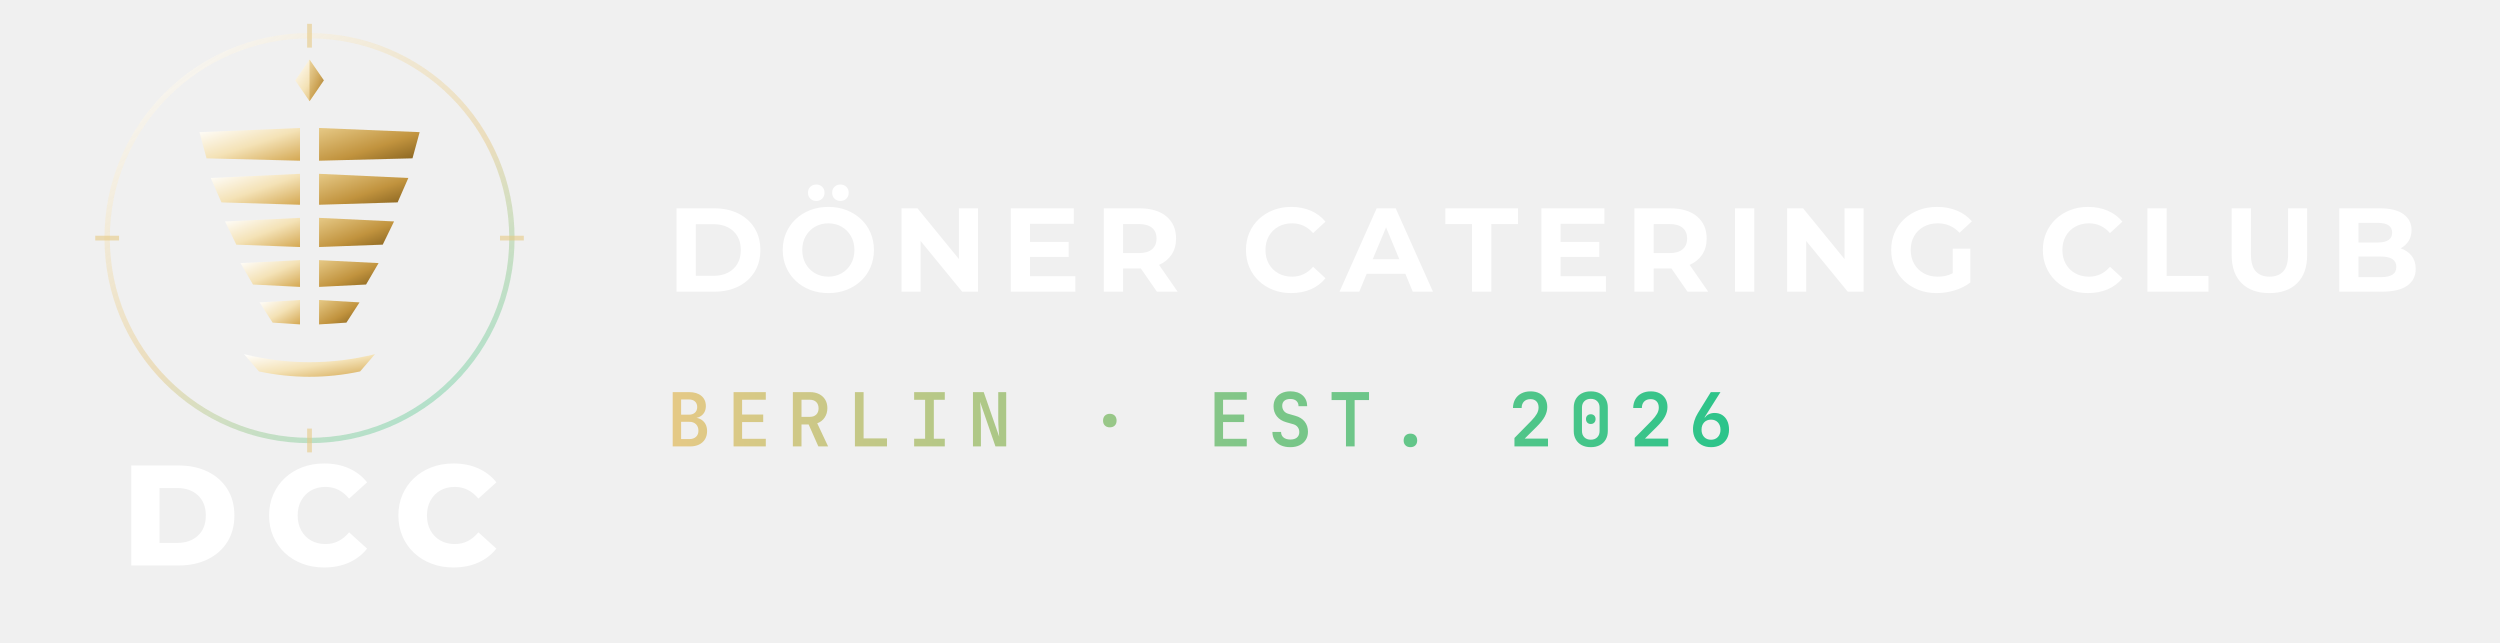
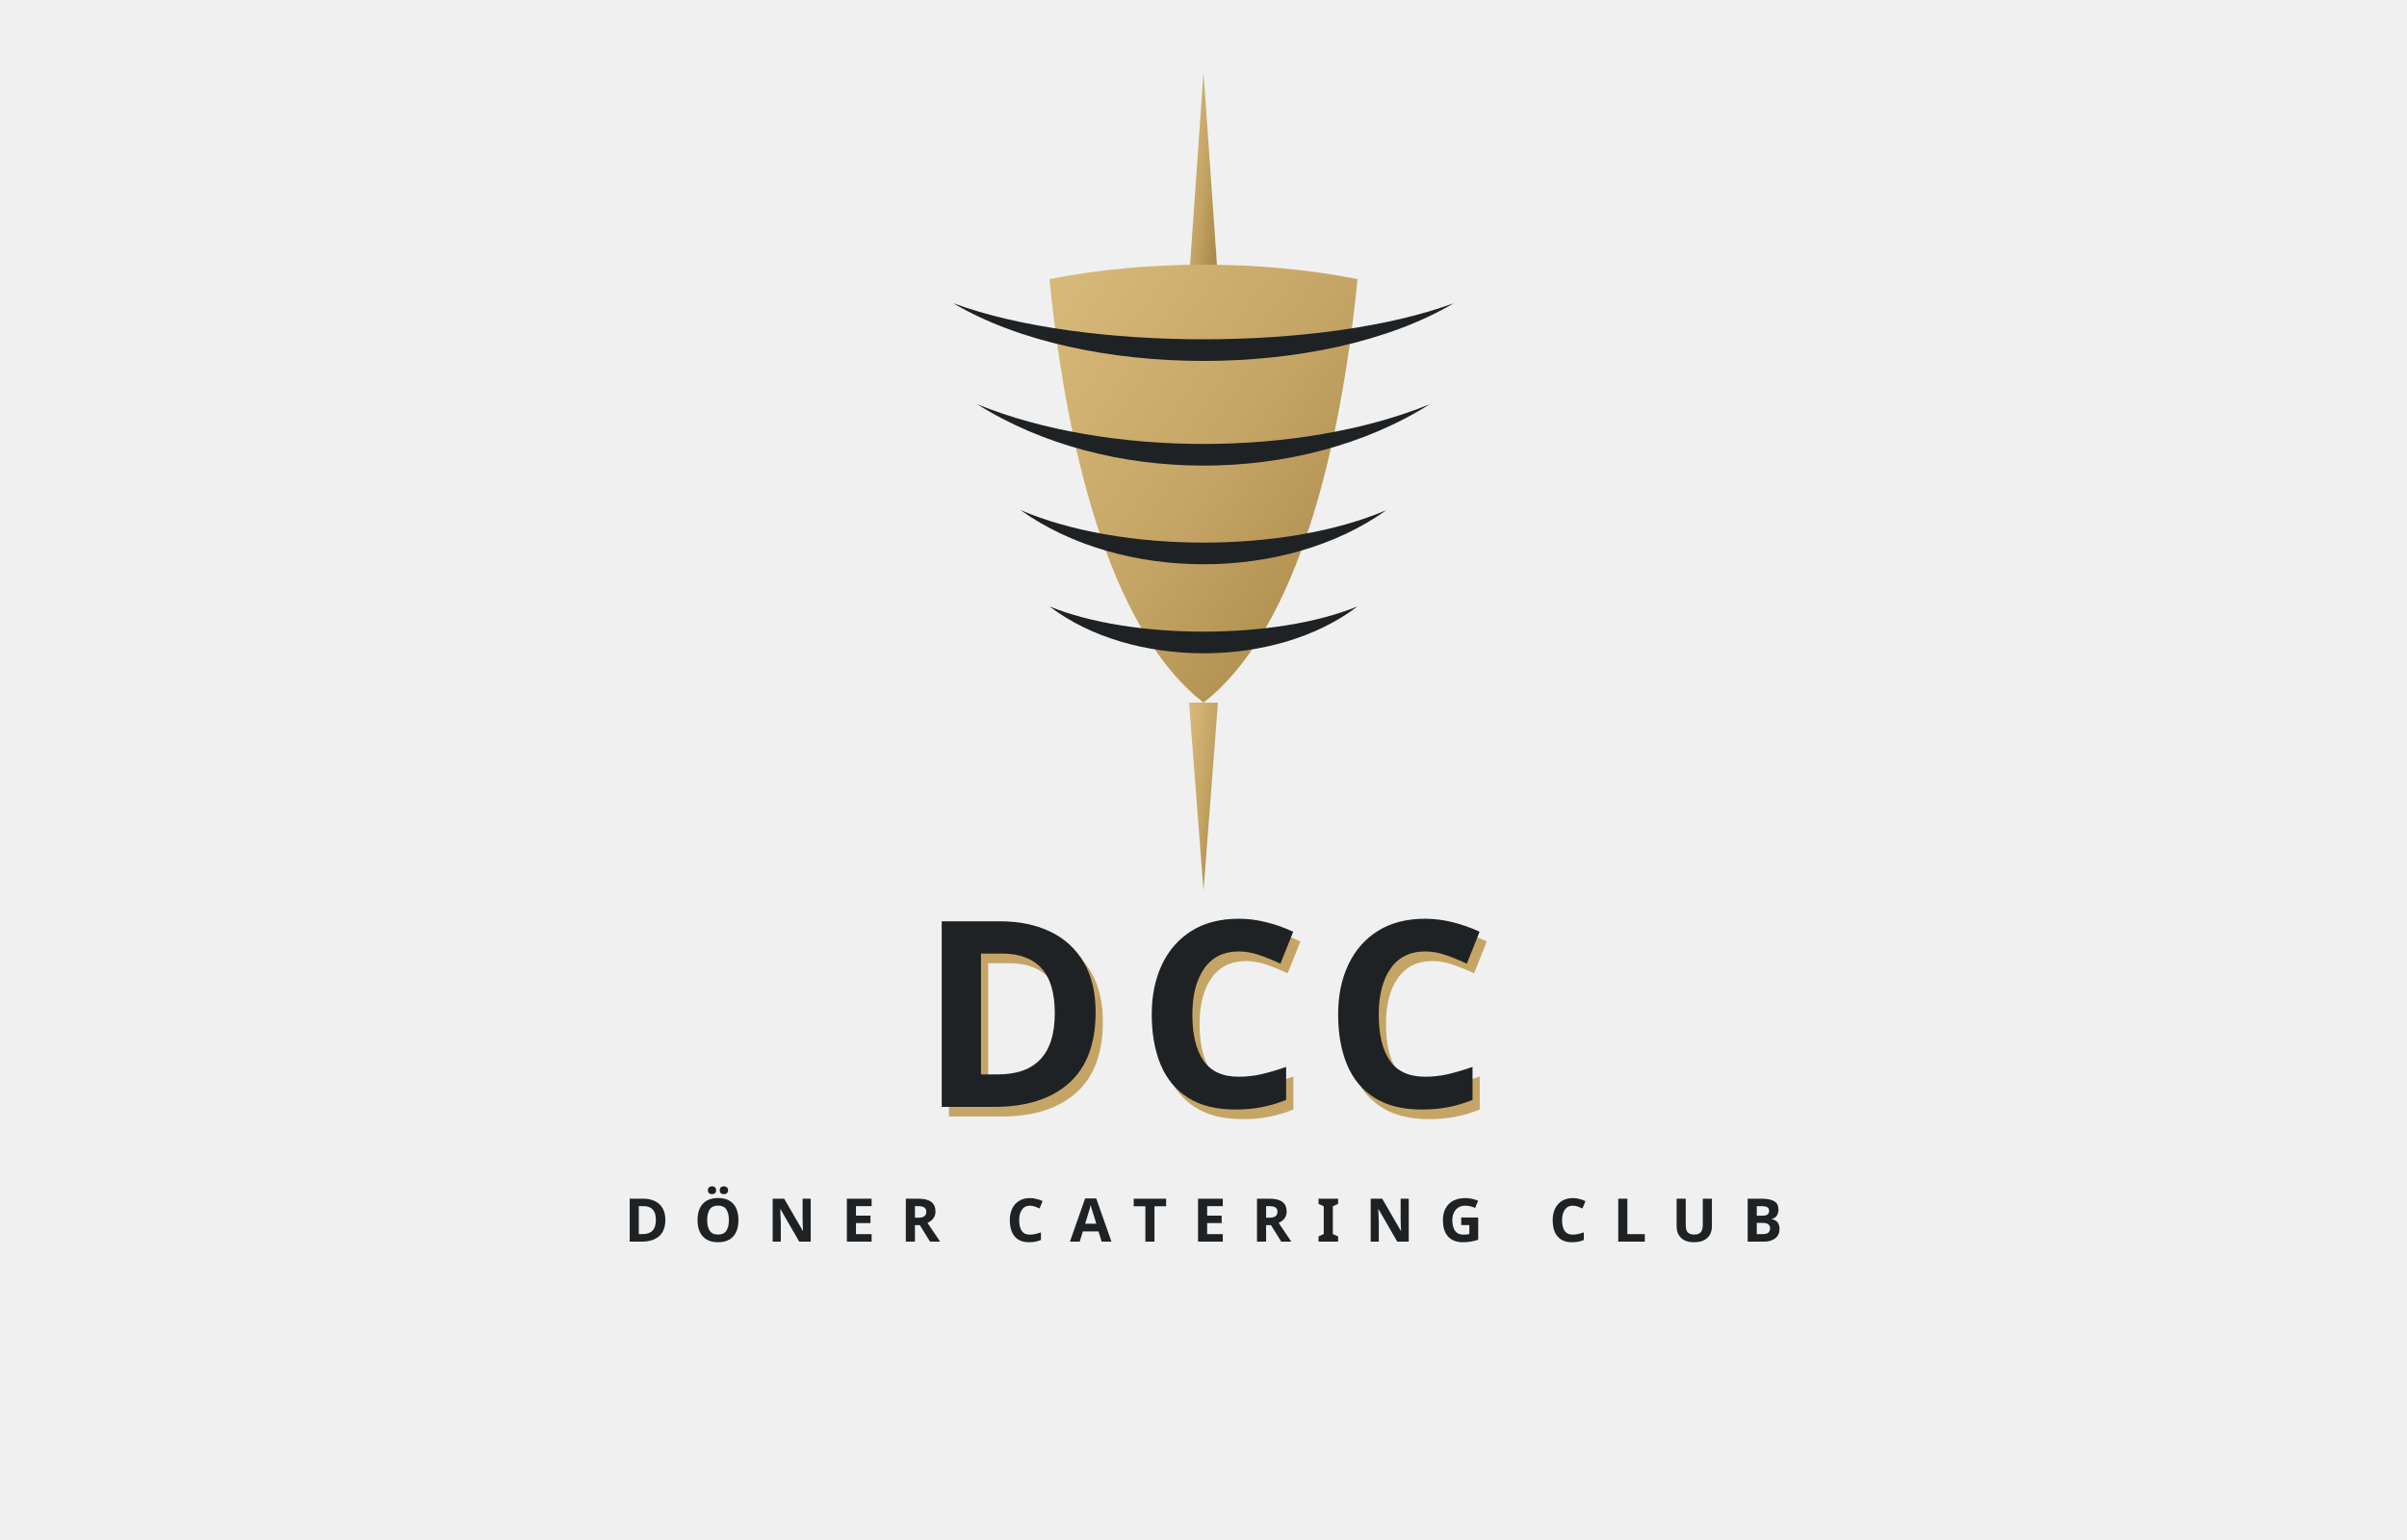
- <svg xmlns="http://www.w3.org/2000/svg" viewBox="0 0 420 108" width="420" height="108" role="img" aria-label="DCC Döner Catering Club — logo-primary (light)">
+ <svg xmlns="http://www.w3.org/2000/svg" viewBox="0 0 500 320" width="100%" height="100%">
  <defs>
-     <linearGradient id="dcc-blade-light" x1="0%" y1="0%" x2="100%" y2="100%">
-       <stop offset="0%" stop-color="#FFFFFF" />
-       <stop offset="52%" stop-color="#F4E2B6" />
-       <stop offset="100%" stop-color="#D4A853" />
-     </linearGradient>
-     <linearGradient id="dcc-blade-shade" x1="0%" y1="0%" x2="100%" y2="100%">
-       <stop offset="0%" stop-color="#E6C986" />
-       <stop offset="58%" stop-color="#C1933E" />
-       <stop offset="100%" stop-color="#85611E" />
-     </linearGradient>
-     <linearGradient id="dcc-spindle-grad" x1="0%" y1="0%" x2="0%" y2="100%">
-       <stop offset="0%" stop-color="#FFFFFF" />
-       <stop offset="52%" stop-color="#E6C986" />
-       <stop offset="100%" stop-color="#2BC48A" />
-     </linearGradient>
-     <linearGradient id="dcc-ring-grad" x1="15%" y1="0%" x2="85%" y2="100%">
-       <stop offset="0%" stop-color="rgba(255,255,255,0.65)" />
-       <stop offset="55%" stop-color="rgba(230,201,134,0.48)" />
-       <stop offset="100%" stop-color="rgba(43,196,138,0.35)" />
-     </linearGradient>
-     <linearGradient id="dcc-spit-logo-primary-light-text" gradientUnits="userSpaceOnUse" x1="112.00" y1="0.00" x2="291.00" y2="0.00">
-       <stop offset="0%" stop-color="#E6C986" />
-       <stop offset="100%" stop-color="#2BC48A" />
+     <linearGradient id="dccGoldGradLight" x1="0%" y1="0%" x2="100%" y2="100%">
+       <stop offset="0%" stop-color="#D8BA7B" />
+       <stop offset="50%" stop-color="#C5A566" />
+       <stop offset="100%" stop-color="#A58442" />
    </linearGradient>
  </defs>
-   <circle cx="52" cy="40" r="34" fill="none" stroke="url(#dcc-ring-grad)" stroke-width="0.9" />
-   <line x1="52" y1="4" x2="52" y2="8" stroke="rgba(230,201,134,0.6)" stroke-width="0.8" />
-   <line x1="88" y1="40" x2="84" y2="40" stroke="rgba(230,201,134,0.6)" stroke-width="0.8" />
-   <line x1="52" y1="76" x2="52" y2="72" stroke="rgba(230,201,134,0.6)" stroke-width="0.8" />
-   <line x1="16" y1="40" x2="20" y2="40" stroke="rgba(230,201,134,0.6)" stroke-width="0.8" />
-   <line x1="52" y1="14" x2="52" y2="66" stroke="url(#dcc-spindle-grad)" stroke-width="1.2" stroke-linecap="round" />
-   <polygon points="52,10 54.4,13.5 52,17 49.6,13.5" fill="url(#dcc-blade-light)" />
-   <polygon points="52,10 54.4,13.5 52,17" fill="url(#dcc-blade-shade)" opacity="0.72" />
-   <path d="M 50.4,21.5 L 33.5,22.2 L 34.7,26.6 L 50.4,27.0 Z" fill="url(#dcc-blade-light)" />
-   <path d="M 53.6,21.5 L 70.5,22.2 L 69.3,26.6 L 53.6,27.0 Z" fill="url(#dcc-blade-shade)" />
-   <path d="M 50.4,29.2 L 35.4,29.9 L 37.2,34.0 L 50.4,34.4 Z" fill="url(#dcc-blade-light)" />
-   <path d="M 53.6,29.2 L 68.6,29.9 L 66.8,34.0 L 53.6,34.4 Z" fill="url(#dcc-blade-shade)" />
-   <path d="M 50.4,36.6 L 37.8,37.2 L 39.7,41.1 L 50.4,41.5 Z" fill="url(#dcc-blade-light)" />
-   <path d="M 53.6,36.6 L 66.2,37.2 L 64.3,41.1 L 53.6,41.5 Z" fill="url(#dcc-blade-shade)" />
-   <path d="M 50.4,43.7 L 40.4,44.2 L 42.5,47.8 L 50.4,48.2 Z" fill="url(#dcc-blade-light)" />
-   <path d="M 53.6,43.7 L 63.6,44.2 L 61.5,47.8 L 53.6,48.2 Z" fill="url(#dcc-blade-shade)" />
-   <path d="M 50.4,50.4 L 43.6,50.8 L 45.8,54.2 L 50.4,54.5 Z" fill="url(#dcc-blade-light)" />
-   <path d="M 53.6,50.4 L 60.4,50.8 L 58.2,54.2 L 53.6,54.5 Z" fill="url(#dcc-blade-shade)" />
-   <path d="M 41,59.5 Q 52,62.2 63,59.5 L 60.5,62.4 Q 52,64.2 43.5,62.4 Z" fill="url(#dcc-blade-light)" />
-   <path d="M22.048 95.0V78.2H29.992Q32.776 78.2 34.888 79.232Q37.0 80.264 38.188 82.148Q39.376 84.032 39.376 86.6Q39.376 89.168 38.188 91.052Q37.0 92.936 34.888 93.968Q32.776 95.0 29.992 95.0ZM26.8 91.208H29.8Q31.936 91.208 33.256 89.984Q34.576 88.76 34.576 86.6Q34.576 84.44 33.256 83.216Q31.936 81.992 29.8 81.992H26.8ZM54.448 95.336Q52.456 95.336 50.764 94.688Q49.072 94.04 47.836 92.876Q46.6 91.712 45.904 90.116Q45.208 88.52 45.208 86.6Q45.208 84.68 45.904 83.084Q46.6 81.488 47.836 80.324Q49.072 79.16 50.764 78.512Q52.456 77.864 54.448 77.864Q56.776 77.864 58.612 78.68Q60.448 79.496 61.672 81.032L58.648 83.768Q57.856 82.808 56.872 82.304Q55.888 81.8 54.688 81.8Q53.296 81.8 52.252 82.4Q51.208 83.0 50.608 84.08Q50.008 85.16 50.008 86.6Q50.008 88.04 50.608 89.12Q51.208 90.2 52.252 90.8Q53.296 91.4 54.688 91.4Q55.888 91.4 56.872 90.896Q57.856 90.392 58.648 89.432L61.672 92.168Q60.448 93.704 58.612 94.52Q56.776 95.336 54.448 95.336ZM76.168 95.336Q74.176 95.336 72.484 94.688Q70.792 94.04 69.556 92.876Q68.32 91.712 67.624 90.116Q66.928 88.52 66.928 86.6Q66.928 84.68 67.624 83.084Q68.32 81.488 69.556 80.324Q70.792 79.16 72.484 78.512Q74.176 77.864 76.168 77.864Q78.496 77.864 80.332 78.68Q82.168 79.496 83.392 81.032L80.368 83.768Q79.576 82.808 78.592 82.304Q77.608 81.8 76.408 81.8Q75.016 81.8 73.972 82.4Q72.928 83.0 72.328 84.08Q71.728 85.16 71.728 86.6Q71.728 88.04 72.328 89.12Q72.928 90.2 73.972 90.8Q75.016 91.4 76.408 91.4Q77.608 91.4 78.592 90.896Q79.576 90.392 80.368 89.432L83.392 92.168Q82.168 93.704 80.332 94.52Q78.496 95.336 76.168 95.336Z" fill="#FFFFFF" />
-   <path d="M113.66 49.0V35.0H120.02Q122.3 35.0 124.04 35.87Q125.78 36.74 126.76 38.31Q127.74 39.88 127.74 42.0Q127.74 44.12 126.76 45.69Q125.78 47.26 124.04 48.13Q122.3 49.0 120.02 49.0ZM116.9 46.34H119.86Q121.26 46.34 122.29 45.81Q123.32 45.28 123.89 44.31Q124.46 43.34 124.46 42.0Q124.46 40.66 123.89 39.69Q123.32 38.72 122.29 38.19Q121.26 37.66 119.86 37.66H116.9ZM139.16 49.24Q137.5 49.24 136.11 48.7Q134.72 48.16 133.68 47.18Q132.64 46.2 132.07 44.88Q131.5 43.56 131.5 42.0Q131.5 40.44 132.07 39.12Q132.64 37.8 133.68 36.82Q134.72 35.84 136.11 35.3Q137.5 34.76 139.16 34.76Q140.82 34.76 142.21 35.3Q143.6 35.84 144.64 36.81Q145.68 37.78 146.25 39.11Q146.82 40.44 146.82 42.0Q146.82 43.56 146.25 44.89Q145.68 46.22 144.64 47.19Q143.6 48.16 142.21 48.7Q140.82 49.24 139.16 49.24ZM139.16 46.48Q140.4 46.48 141.39 45.91Q142.38 45.34 142.96 44.33Q143.54 43.32 143.54 42.0Q143.54 40.68 142.96 39.67Q142.38 38.66 141.39 38.09Q140.4 37.52 139.16 37.52Q137.92 37.52 136.93 38.09Q135.94 38.66 135.36 39.67Q134.78 40.68 134.78 42.0Q134.78 43.32 135.36 44.33Q135.94 45.34 136.93 45.91Q137.92 46.48 139.16 46.48ZM137.14 33.76Q136.54 33.76 136.14 33.38Q135.74 33.0 135.74 32.38Q135.74 31.76 136.14 31.38Q136.54 31.0 137.14 31.0Q137.72 31.0 138.12 31.38Q138.52 31.76 138.52 32.38Q138.52 33.0 138.12 33.38Q137.72 33.76 137.14 33.76ZM141.18 33.76Q140.6 33.76 140.2 33.38Q139.8 33.0 139.8 32.38Q139.8 31.76 140.2 31.38Q140.6 31.0 141.18 31.0Q141.78 31.0 142.18 31.38Q142.58 31.76 142.58 32.38Q142.58 33.0 142.18 33.38Q141.78 33.76 141.18 33.76ZM151.46 49.0V35.0H154.14L161.1 43.52V35.0H164.3V49.0H161.64L154.66 40.48V49.0ZM169.82 49.0V35.0H180.4V37.6H173.04V40.64H179.54V43.16H173.04V46.4H180.66V49.0ZM185.44 49.0V35.0H191.42Q194.34 35.0 195.96 36.36Q197.58 37.72 197.58 40.08Q197.58 41.64 196.83 42.77Q196.08 43.9 194.72 44.5L197.84 49.0H194.36L191.66 45.1Q191.58 45.1 191.5 45.1H188.68V49.0ZM188.68 42.52H191.32Q192.8 42.52 193.55 41.87Q194.3 41.22 194.3 40.08Q194.3 38.92 193.55 38.28Q192.8 37.64 191.32 37.64H188.68ZM216.9 49.24Q215.28 49.24 213.89 48.7Q212.5 48.16 211.48 47.19Q210.46 46.22 209.89 44.9Q209.32 43.58 209.32 42.0Q209.32 40.42 209.89 39.1Q210.46 37.78 211.49 36.81Q212.52 35.84 213.9 35.3Q215.28 34.76 216.92 34.76Q218.74 34.76 220.22 35.4Q221.7 36.04 222.68 37.24L220.6 39.16Q219.16 37.52 217.08 37.52Q215.76 37.52 214.75 38.09Q213.74 38.66 213.17 39.67Q212.6 40.68 212.6 42.0Q212.6 43.32 213.17 44.33Q213.74 45.34 214.75 45.91Q215.76 46.48 217.08 46.48Q219.16 46.48 220.6 44.82L222.68 46.74Q221.7 47.96 220.22 48.6Q218.74 49.24 216.9 49.24ZM225.04 49.0 231.28 35.0H234.48L240.74 49.0H237.34L236.1 46.0H229.6L228.36 49.0ZM230.62 43.54H235.08L232.86 38.2ZM247.3 49.0V37.64H242.82V35.0H255.02V37.64H250.54V49.0ZM258.96 49.0V35.0H269.54V37.6H262.18V40.64H268.68V43.16H262.18V46.4H269.8V49.0ZM274.58 49.0V35.0H280.56Q283.48 35.0 285.1 36.36Q286.72 37.72 286.72 40.08Q286.72 41.64 285.97 42.77Q285.22 43.9 283.86 44.5L286.98 49.0H283.5L280.8 45.1Q280.72 45.1 280.64 45.1H277.82V49.0ZM277.82 42.52H280.46Q281.94 42.52 282.69 41.87Q283.44 41.22 283.44 40.08Q283.44 38.92 282.69 38.28Q281.94 37.64 280.46 37.64H277.82ZM291.48 49.0V35.0H294.72V49.0ZM300.24 49.0V35.0H302.92L309.88 43.52V35.0H313.08V49.0H310.42L303.44 40.48V49.0ZM325.36 49.24Q323.7 49.24 322.31 48.7Q320.92 48.16 319.89 47.19Q318.86 46.22 318.29 44.9Q317.72 43.58 317.72 42.0Q317.72 40.42 318.29 39.1Q318.86 37.78 319.9 36.81Q320.94 35.84 322.34 35.3Q323.74 34.76 325.42 34.76Q327.26 34.76 328.76 35.38Q330.26 36.0 331.28 37.18L329.2 39.1Q327.7 37.52 325.58 37.52Q324.22 37.52 323.19 38.08Q322.16 38.64 321.58 39.65Q321 40.66 321 42.0Q321 43.3 321.58 44.32Q322.16 45.34 323.18 45.91Q324.2 46.48 325.54 46.48Q326.2 46.48 326.83 46.35Q327.46 46.22 328.06 45.9V41.78H331.02V47.46Q329.86 48.34 328.36 48.79Q326.86 49.24 325.36 49.24ZM350.78 49.24Q349.16 49.24 347.77 48.7Q346.38 48.16 345.36 47.19Q344.34 46.22 343.77 44.9Q343.2 43.58 343.2 42.0Q343.2 40.42 343.77 39.1Q344.34 37.78 345.37 36.81Q346.4 35.84 347.78 35.3Q349.16 34.76 350.8 34.76Q352.62 34.76 354.1 35.4Q355.58 36.04 356.56 37.24L354.48 39.16Q353.04 37.52 350.96 37.52Q349.64 37.52 348.63 38.09Q347.62 38.66 347.05 39.67Q346.48 40.68 346.48 42.0Q346.48 43.32 347.05 44.33Q347.62 45.34 348.63 45.91Q349.64 46.48 350.96 46.48Q353.04 46.48 354.48 44.82L356.56 46.74Q355.58 47.96 354.1 48.6Q352.62 49.24 350.78 49.24ZM360.76 49.0V35.0H364V46.36H371.02V49.0ZM381.26 49.24Q378.28 49.24 376.6 47.58Q374.92 45.92 374.92 42.84V35.0H378.16V42.72Q378.16 44.72 378.98 45.6Q379.8 46.48 381.28 46.48Q382.76 46.48 383.58 45.6Q384.4 44.72 384.4 42.72V35.0H387.6V42.84Q387.6 45.92 385.92 47.58Q384.24 49.24 381.26 49.24ZM393 49.0V35.0H399.84Q402.48 35.0 403.81 36.0Q405.14 37.0 405.14 38.64Q405.14 39.7 404.65 40.48Q404.16 41.26 403.3 41.72Q404.46 42.1 405.15 42.98Q405.84 43.86 405.84 45.18Q405.84 46.98 404.42 47.99Q403 49.0 400.24 49.0ZM396.22 46.56H400Q401.26 46.56 401.92 46.15Q402.58 45.74 402.58 44.84Q402.58 43.1 400 43.1H396.22ZM396.22 40.74H399.44Q401.88 40.74 401.88 39.08Q401.88 37.44 399.44 37.44H396.22Z" fill="#FFFFFF" />
-   <path d="M113.013 75.0V65.875H115.756Q117.066 65.875 117.825 66.503Q118.584 67.131 118.584 68.227Q118.584 68.843 118.313 69.299Q118.042 69.754 117.567 70.004Q117.091 70.254 116.471 70.248V70.159Q117.146 70.147 117.667 70.412Q118.187 70.678 118.489 71.188Q118.791 71.697 118.791 72.418Q118.791 73.204 118.441 73.788Q118.091 74.371 117.447 74.685Q116.803 75.0 115.91 75.0ZM114.428 73.766H115.807Q116.515 73.766 116.925 73.389Q117.335 73.012 117.335 72.353Q117.335 71.681 116.925 71.273Q116.515 70.865 115.807 70.865H114.428ZM114.428 69.668H115.74Q116.384 69.668 116.756 69.323Q117.129 68.977 117.129 68.386Q117.129 67.79 116.76 67.449Q116.392 67.109 115.744 67.109H114.428ZM123.239 75.0V65.875H128.655V67.154H124.673V69.636H128.218V70.909H124.673V73.721H128.655V75.0ZM133.201 75.0V65.875H136.075Q136.96 65.875 137.617 66.209Q138.273 66.543 138.636 67.147Q138.998 67.751 138.998 68.566Q138.998 69.475 138.539 70.154Q138.08 70.833 137.294 71.111L139.123 75.0H137.483L135.855 71.313H134.652V75.0ZM134.652 70.03H136.075Q136.742 70.03 137.131 69.644Q137.52 69.258 137.52 68.605Q137.52 67.934 137.131 67.546Q136.742 67.159 136.075 67.159H134.652ZM143.627 75.0V65.875H145.084V73.654H149.015V75.0ZM153.574 75.0V73.709H155.415V67.166H153.574V65.875H158.726V67.166H156.885V73.709H158.726V75.0ZM163.459 75.0V65.875H165.263L167.863 73.356Q167.832 72.977 167.793 72.454Q167.753 71.931 167.729 71.381Q167.705 70.83 167.705 70.392V65.875H169.041V75.0H167.237L164.655 67.519Q164.686 67.864 164.716 68.361Q164.747 68.859 164.771 69.39Q164.795 69.921 164.795 70.373V75.0ZM186.45 71.794Q185.931 71.794 185.622 71.489Q185.313 71.183 185.313 70.671Q185.313 70.139 185.622 69.83Q185.931 69.52 186.45 69.52Q186.975 69.52 187.281 69.83Q187.587 70.139 187.587 70.671Q187.587 71.183 187.281 71.489Q186.975 71.794 186.45 71.794ZM204.039 75.0V65.875H209.455V67.154H205.473V69.636H209.018V70.909H205.473V73.721H209.455V75.0ZM216.778 75.125Q215.85 75.125 215.176 74.814Q214.502 74.503 214.135 73.929Q213.769 73.356 213.762 72.57H215.219Q215.219 73.158 215.638 73.5Q216.057 73.841 216.794 73.841Q217.493 73.841 217.887 73.509Q218.281 73.177 218.281 72.589Q218.281 72.106 218.007 71.748Q217.733 71.391 217.227 71.256L216.128 70.946Q215.091 70.664 214.523 69.959Q213.956 69.253 213.956 68.269Q213.956 67.504 214.304 66.938Q214.652 66.372 215.285 66.058Q215.918 65.743 216.781 65.743Q218.069 65.743 218.836 66.423Q219.602 67.103 219.609 68.243H218.152Q218.152 67.673 217.79 67.35Q217.428 67.027 216.763 67.027Q216.121 67.027 215.767 67.33Q215.413 67.633 215.413 68.18Q215.413 68.671 215.683 69.025Q215.952 69.38 216.454 69.521L217.582 69.844Q218.628 70.126 219.183 70.827Q219.738 71.529 219.738 72.536Q219.738 73.309 219.369 73.893Q219 74.478 218.335 74.801Q217.671 75.125 216.778 75.125ZM226.122 75.0V67.214H223.705V65.868H229.995V67.214H227.578V75.0ZM236.95 75.125Q236.431 75.125 236.122 74.82Q235.813 74.514 235.813 74.002Q235.813 73.47 236.122 73.16Q236.431 72.851 236.95 72.851Q237.475 72.851 237.781 73.16Q238.087 73.47 238.087 74.002Q238.087 74.514 237.781 74.82Q237.475 75.125 236.95 75.125ZM254.428 75.0V73.579L257.266 70.688Q257.89 70.042 258.184 69.523Q258.479 69.004 258.479 68.476Q258.479 67.808 258.115 67.431Q257.752 67.054 257.121 67.054Q256.426 67.054 256.031 67.452Q255.635 67.849 255.635 68.548H254.178Q254.192 67.69 254.56 67.062Q254.927 66.433 255.589 66.092Q256.25 65.75 257.137 65.75Q257.99 65.75 258.619 66.074Q259.247 66.399 259.591 66.986Q259.936 67.574 259.936 68.381Q259.936 69.205 259.512 69.99Q259.089 70.775 258.14 71.711L256.155 73.682H260.064V75.0ZM267.253 75.125Q266.379 75.125 265.736 74.788Q265.092 74.451 264.741 73.84Q264.389 73.229 264.389 72.41V68.465Q264.389 67.64 264.74 67.031Q265.091 66.422 265.735 66.086Q266.378 65.75 267.249 65.75Q268.133 65.75 268.771 66.086Q269.408 66.422 269.759 67.031Q270.111 67.64 270.111 68.465V72.41Q270.111 73.229 269.759 73.84Q269.408 74.451 268.767 74.788Q268.126 75.125 267.253 75.125ZM267.253 73.869Q267.928 73.869 268.329 73.468Q268.73 73.067 268.73 72.41V68.465Q268.73 67.808 268.329 67.407Q267.928 67.006 267.25 67.006Q266.572 67.006 266.171 67.407Q265.77 67.808 265.77 68.465V72.41Q265.77 73.067 266.174 73.468Q266.577 73.869 267.253 73.869ZM267.252 71.23Q266.89 71.23 266.668 71.002Q266.445 70.774 266.445 70.398Q266.445 70.035 266.667 69.815Q266.889 69.595 267.252 69.595Q267.615 69.595 267.835 69.815Q268.055 70.036 268.055 70.397Q268.055 70.772 267.834 71.001Q267.613 71.23 267.252 71.23ZM274.628 75.0V73.579L277.466 70.688Q278.09 70.042 278.384 69.523Q278.679 69.004 278.679 68.476Q278.679 67.808 278.315 67.431Q277.952 67.054 277.321 67.054Q276.626 67.054 276.231 67.452Q275.835 67.849 275.835 68.548H274.378Q274.392 67.69 274.76 67.062Q275.127 66.433 275.789 66.092Q276.45 65.75 277.337 65.75Q278.19 65.75 278.819 66.074Q279.447 66.399 279.791 66.986Q280.136 67.574 280.136 68.381Q280.136 69.205 279.712 69.99Q279.289 70.775 278.34 71.711L276.355 73.682H280.264V75.0ZM287.457 75.125Q286.547 75.125 285.864 74.745Q285.181 74.365 284.802 73.681Q284.423 72.997 284.423 72.093Q284.423 71.434 284.636 70.735Q284.849 70.037 285.236 69.413L287.419 65.875H289.04L286.369 70.102L286.436 70.145Q286.69 69.773 287.111 69.575Q287.532 69.376 288.055 69.376Q288.788 69.376 289.333 69.723Q289.877 70.071 290.177 70.7Q290.477 71.329 290.477 72.182Q290.477 73.062 290.098 73.725Q289.719 74.388 289.046 74.756Q288.372 75.125 287.457 75.125ZM287.45 73.876Q288.167 73.876 288.605 73.415Q289.042 72.953 289.042 72.193Q289.042 71.428 288.605 70.963Q288.168 70.499 287.45 70.499Q286.733 70.499 286.295 70.963Q285.858 71.428 285.858 72.193Q285.858 72.953 286.295 73.415Q286.732 73.876 287.45 73.876Z" fill="url(#dcc-spit-logo-primary-light-text)" />
+   <g transform="translate(0, -10)">
+     <path d="M 250 25 L 253 68 L 247 68 Z" fill="url(#dccGoldGradLight)" />
+     <path d="M 218 68               C 238 64, 262 64, 282 68               C 278 108, 268 142, 250 156               C 232 142, 222 108, 218 68               Z" fill="url(#dccGoldGradLight)" />
+     <path d="M 247 156 L 253 156 L 250 195 Z" fill="url(#dccGoldGradLight)" />
+     <path d="M 198 73               C 225 89, 275 89, 302 73               C 275 83, 225 83, 198 73               Z" fill="#1F2224" />
+     <path d="M 203 94               C 230 111, 270 111, 297 94               C 270 105, 230 105, 203 94               Z" fill="#1F2224" />
+     <path d="M 212 116               C 233 131, 267 131, 288 116               C 267 125, 233 125, 212 116               Z" fill="#1F2224" />
+     <path d="M 218 136               C 235 149, 265 149, 282 136               C 265 143, 235 143, 218 136               Z" fill="#1F2224" />
+     <g transform="translate(250, 240)">
+       <text x="1.5" y="2" text-anchor="middle" font-family="'Montserrat', 'Space Grotesk', sans-serif" font-weight="900" font-size="54" letter-spacing="0.10em" fill="#C5A566">
+         DCC
+       </text>
+       <text x="0" y="0" text-anchor="middle" font-family="'Montserrat', 'Space Grotesk', sans-serif" font-weight="900" font-size="54" letter-spacing="0.10em" fill="#1F2224">
+         DCC
+       </text>
+       <text x="0" y="28" text-anchor="middle" font-family="'Montserrat', 'Space Grotesk', sans-serif" font-weight="600" font-size="12.5" letter-spacing="0.42em" fill="#1F2224">
+         DÖNER CATERING CLUB
+       </text>
+     </g>
+   </g>
</svg>
